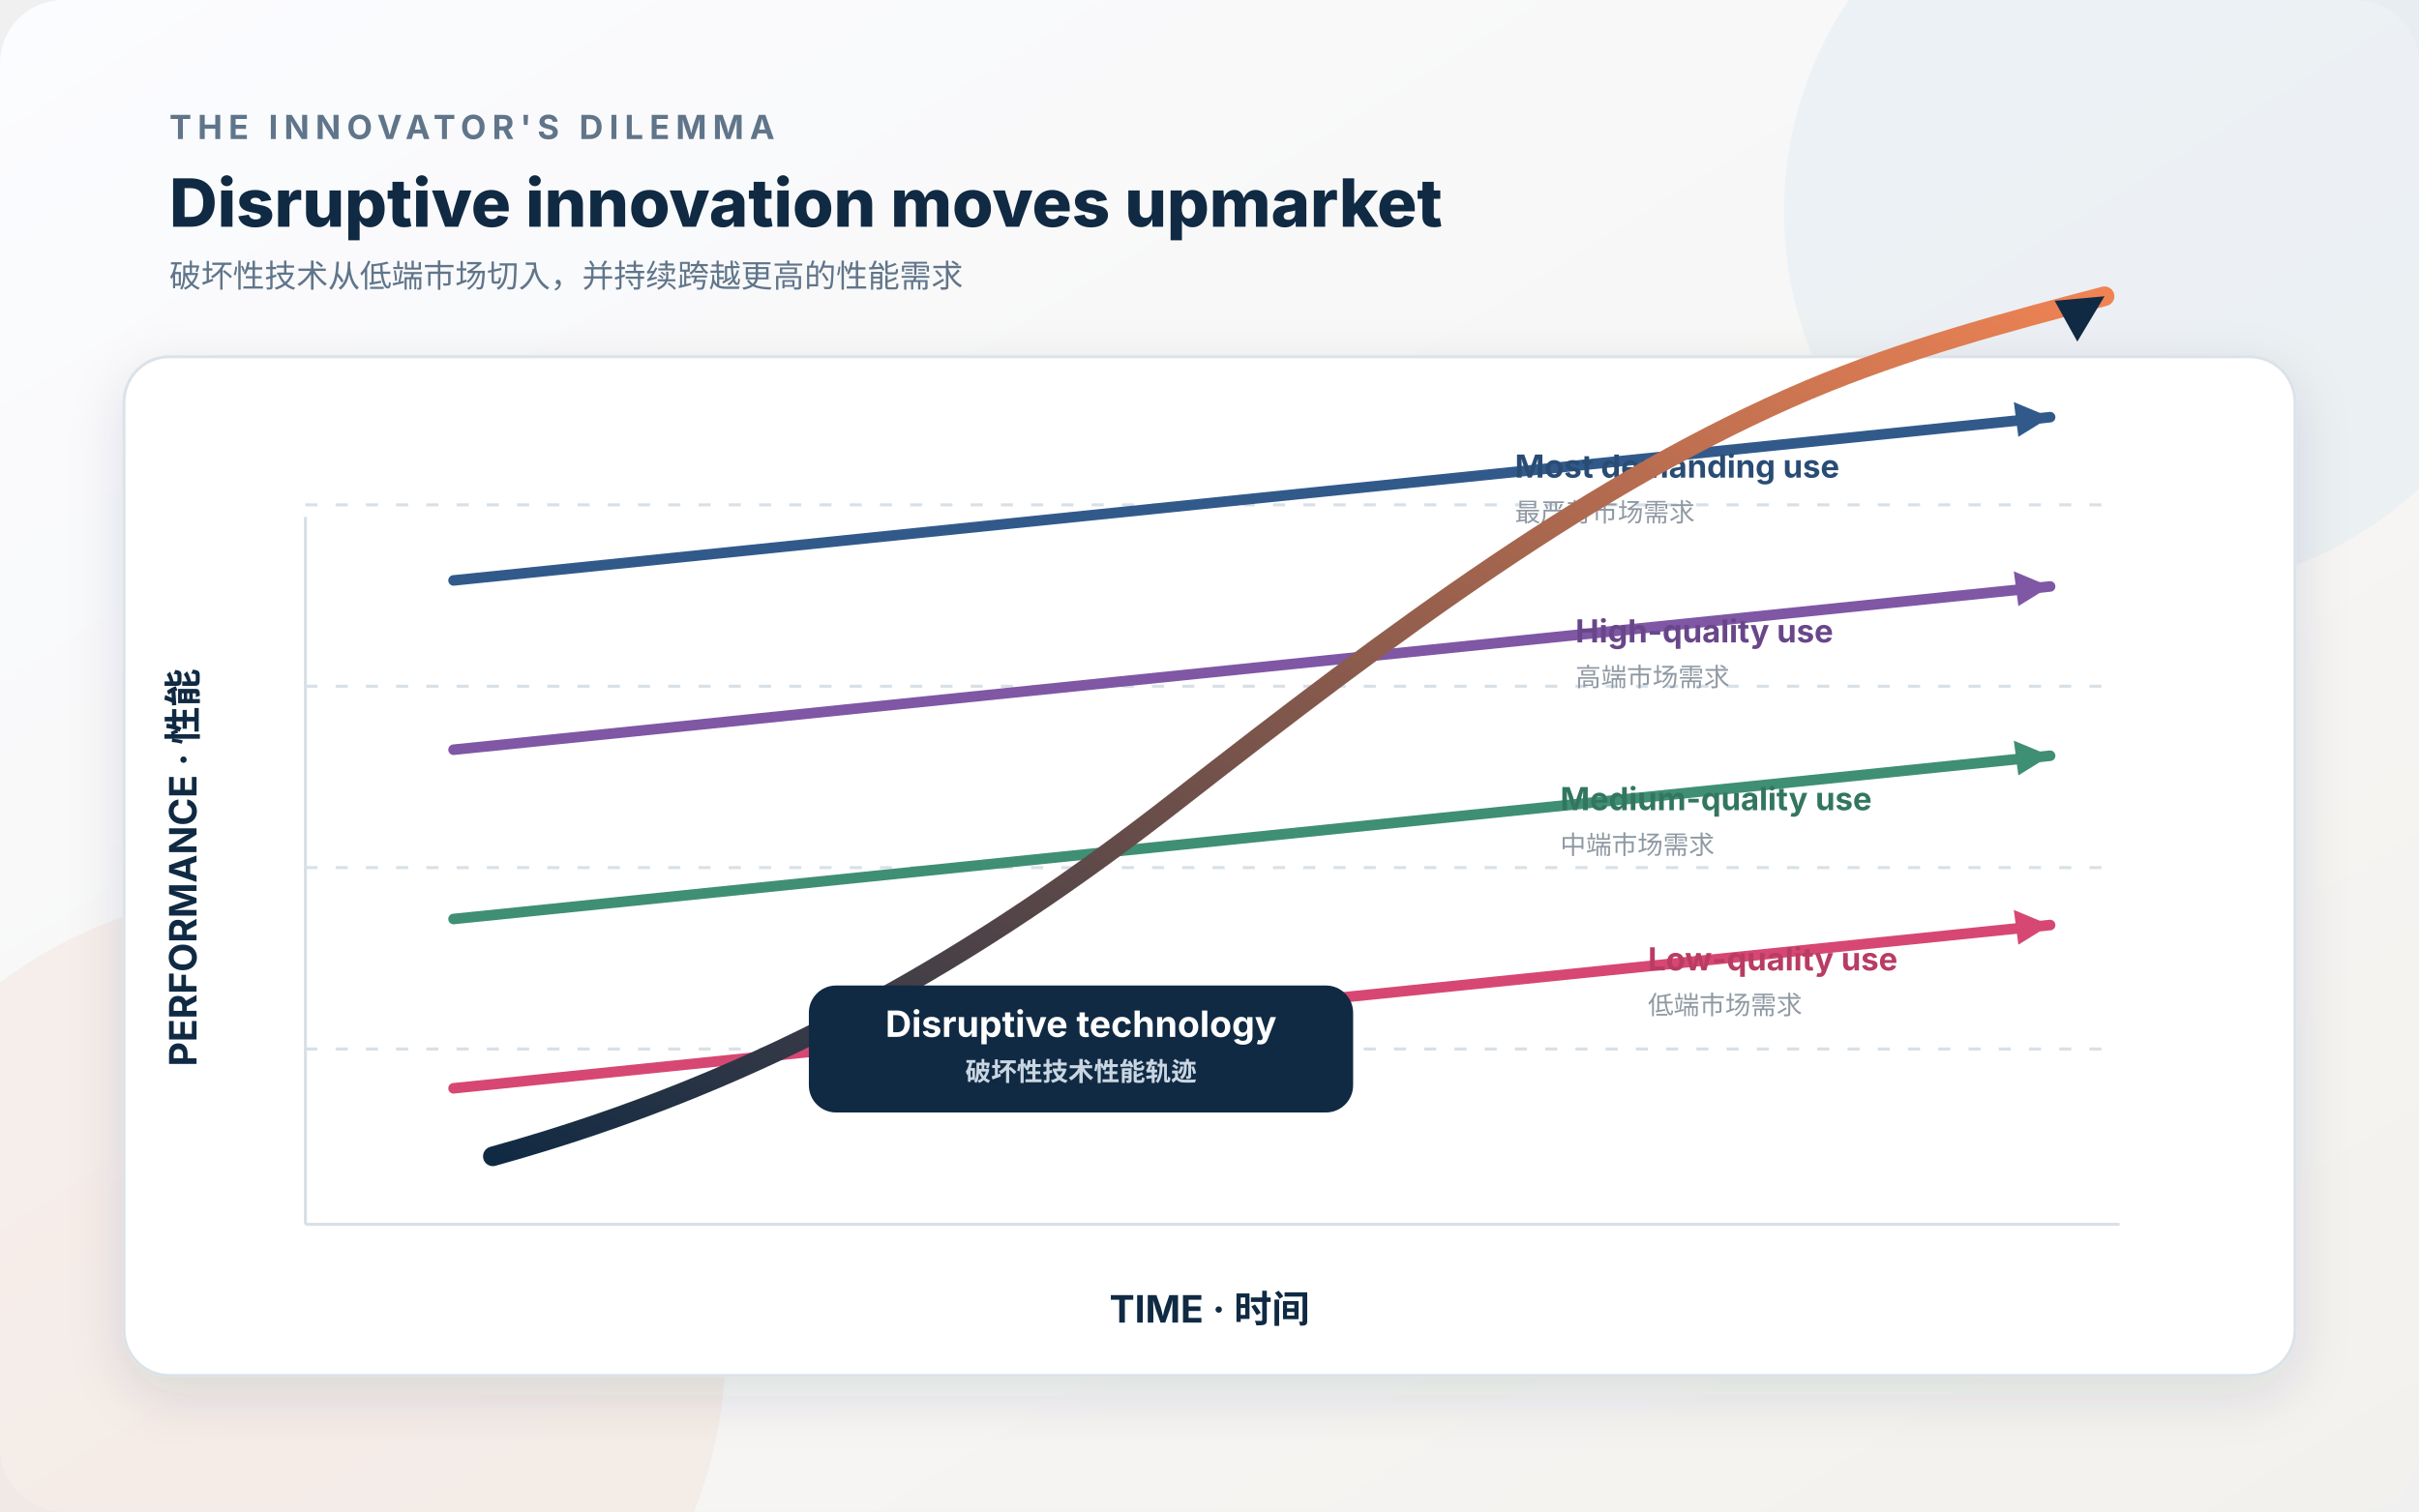
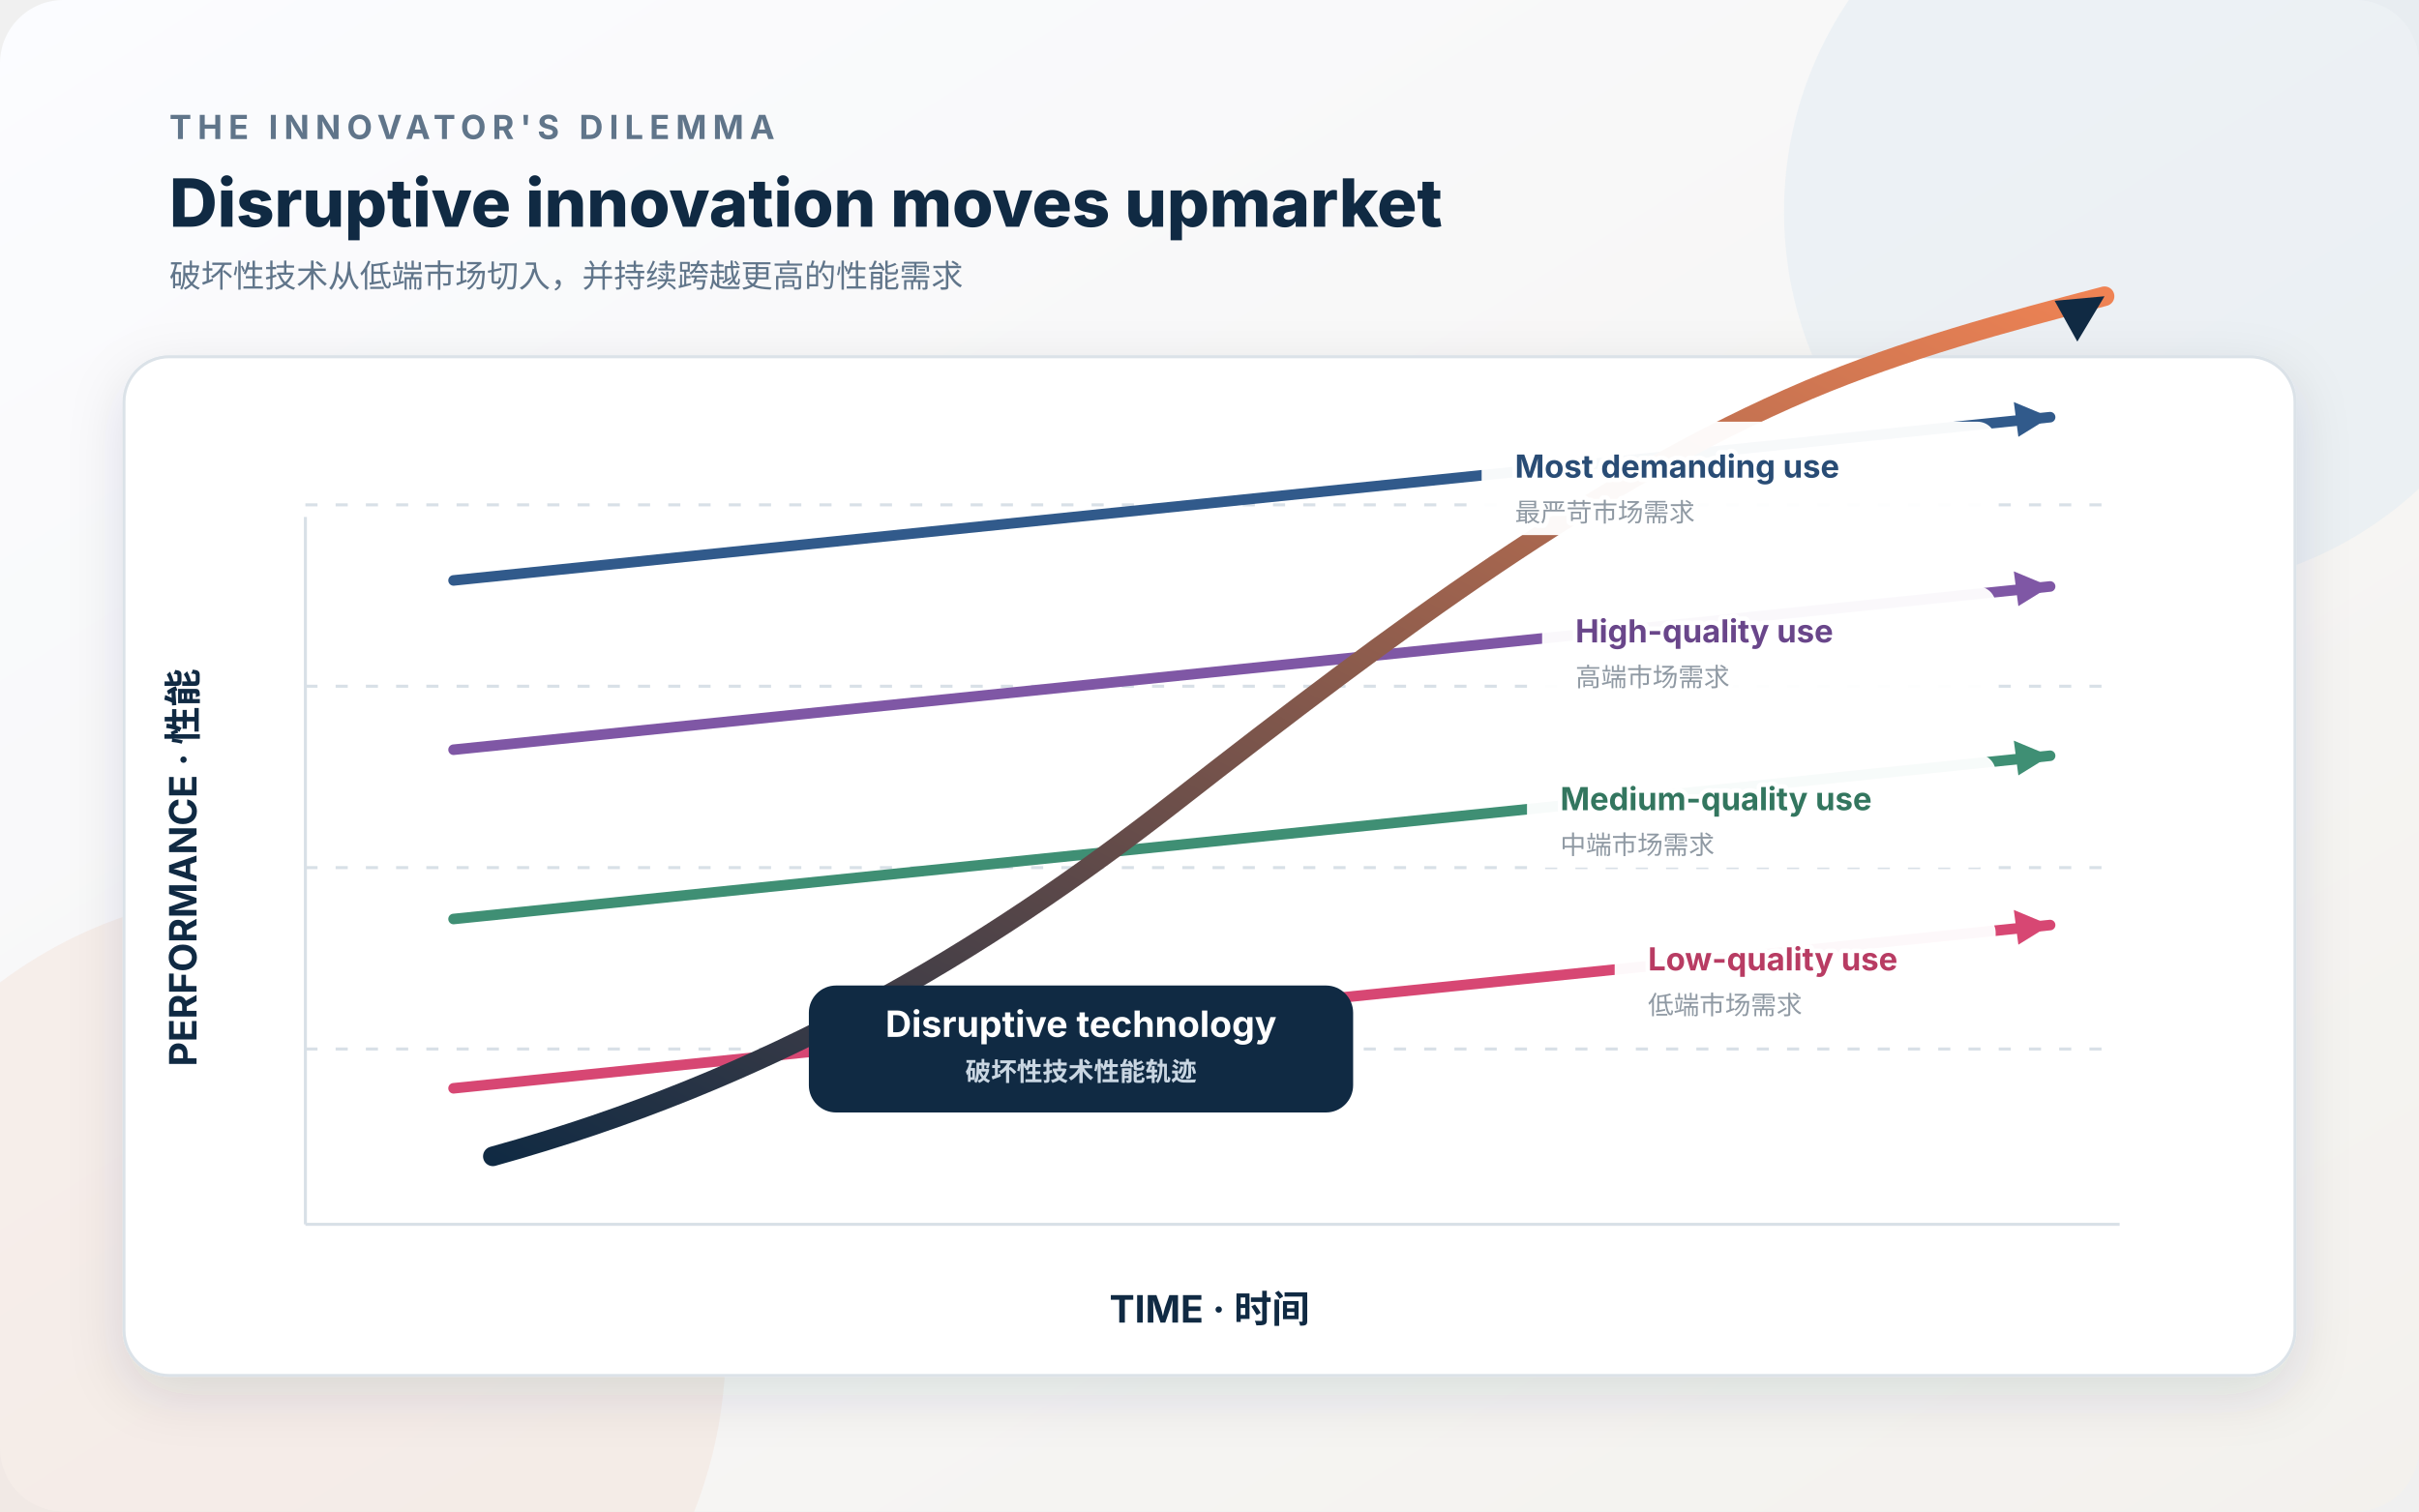
<svg xmlns="http://www.w3.org/2000/svg" width="1600" height="1000" viewBox="0 0 1600 1000" role="img" aria-labelledby="title desc">
  <defs>
    <linearGradient id="paper" x1="0" y1="0" x2="1" y2="1">
      <stop offset="0" stop-color="#fbfcff" />
      <stop offset="1" stop-color="#f3f1ed" />
    </linearGradient>
    <linearGradient id="curve" x1="0" y1="1" x2="1" y2="0">
      <stop offset="0" stop-color="#102a43" />
      <stop offset="1" stop-color="#ef8354" />
    </linearGradient>
    <filter id="shadow" x="-20%" y="-20%" width="140%" height="140%">
      <feDropShadow dx="0" dy="12" stdDeviation="18" flood-color="#102a43" flood-opacity=".12" />
    </filter>
  </defs>
  <rect width="1600" height="1000" rx="42" fill="url(#paper)" />
  <circle cx="1430" cy="140" r="250" fill="#dfeaf2" opacity=".46" />
  <circle cx="180" cy="890" r="300" fill="#f2ddd3" opacity=".38" />
  <g font-family="Inter, Arial, sans-serif">
    <text x="112" y="92" font-size="22" font-weight="700" letter-spacing="4" fill="#60758a">THE INNOVATOR'S DILEMMA</text>
    <text x="112" y="150" font-size="44" font-weight="760" fill="#102a43">Disruptive innovation moves upmarket</text>
    <text x="112" y="190" font-size="21" fill="#60758a">破坏性技术从低端市场切入，并持续跨越更高的性能需求</text>
  </g>
  <g filter="url(#shadow)">
    <rect x="82" y="236" width="1436" height="674" rx="30" fill="#fff" stroke="#dbe2e8" stroke-width="2" />
  </g>
  <g stroke="#d8e0e7" stroke-width="2">
    <line x1="202" y1="342" x2="202" y2="810" />
    <line x1="202" y1="810" x2="1402" y2="810" />
    <line x1="202" y1="694" x2="1402" y2="694" stroke-dasharray="8 12" />
    <line x1="202" y1="574" x2="1402" y2="574" stroke-dasharray="8 12" />
    <line x1="202" y1="454" x2="1402" y2="454" stroke-dasharray="8 12" />
    <line x1="202" y1="334" x2="1402" y2="334" stroke-dasharray="8 12" />
  </g>
-   <g font-family="Inter, Arial, sans-serif" font-size="21" font-weight="650">
+   <g>
    <g color="#d74773" fill="none" stroke="currentColor" stroke-width="7" stroke-linecap="round">
      <path d="M300 720L1356 612" />
    </g>
    <path d="M1356 612L1332 602L1335 625Z" fill="#d74773" />
-     <text x="1090" y="642" fill="#b83c63">Low-quality use</text>
-     <text x="1090" y="671" fill="#8f99a3" font-size="17" font-weight="500">低端市场需求</text>
    <g color="#3f8f74" fill="none" stroke="currentColor" stroke-width="7" stroke-linecap="round">
      <path d="M300 608L1356 500" />
    </g>
    <path d="M1356 500L1332 490L1335 513Z" fill="#3f8f74" />
-     <text x="1032" y="536" fill="#33765f">Medium-quality use</text>
-     <text x="1032" y="565" fill="#8f99a3" font-size="17" font-weight="500">中端市场需求</text>
    <g color="#7f57a5" fill="none" stroke="currentColor" stroke-width="7" stroke-linecap="round">
      <path d="M300 496L1356 388" />
    </g>
    <path d="M1356 388L1332 378L1335 401Z" fill="#7f57a5" />
-     <text x="1042" y="425" fill="#69468a">High-quality use</text>
-     <text x="1042" y="454" fill="#8f99a3" font-size="17" font-weight="500">高端市场需求</text>
    <g color="#315a8b" fill="none" stroke="currentColor" stroke-width="7" stroke-linecap="round">
      <path d="M300 384L1356 276" />
    </g>
    <path d="M1356 276L1332 266L1335 289Z" fill="#315a8b" />
+   </g>
+   <path d="M326 765C510 714 650 630 778 530C924 416 1055 318 1196 258C1260 231 1327 213 1392 196" fill="none" stroke="url(#curve)" stroke-width="13" stroke-linecap="round" />
+   <path d="M1392 196L1359 199L1374 226Z" fill="#102a43" />
+   <g font-family="Inter, Arial, sans-serif" font-size="21" font-weight="650" paint-order="stroke fill" stroke="#fff" stroke-width="6" stroke-linejoin="round">
+     <rect x="1068" y="605" width="252" height="75" rx="12" fill="#fff" fill-opacity=".96" stroke="none" />
+     <text x="1090" y="642" fill="#b83c63">Low-quality use</text>
+     <text x="1090" y="671" fill="#8f99a3" font-size="17" font-weight="500">低端市场需求</text>
+     <rect x="1010" y="499" width="310" height="75" rx="12" fill="#fff" fill-opacity=".96" stroke="none" />
+     <text x="1032" y="536" fill="#33765f">Medium-quality use</text>
+     <text x="1032" y="565" fill="#8f99a3" font-size="17" font-weight="500">中端市场需求</text>
+     <rect x="1020" y="388" width="300" height="75" rx="12" fill="#fff" fill-opacity=".96" stroke="none" />
+     <text x="1042" y="425" fill="#69468a">High-quality use</text>
+     <text x="1042" y="454" fill="#8f99a3" font-size="17" font-weight="500">高端市场需求</text>
+     <rect x="980" y="279" width="340" height="75" rx="12" fill="#fff" fill-opacity=".96" stroke="none" />
    <text x="1002" y="316" fill="#294c75">Most demanding use</text>
    <text x="1002" y="345" fill="#8f99a3" font-size="17" font-weight="500">最严苛市场需求</text>
  </g>
-   <path d="M326 765C510 714 650 630 778 530C924 416 1055 318 1196 258C1260 231 1327 213 1392 196" fill="none" stroke="url(#curve)" stroke-width="13" stroke-linecap="round" />
-   <path d="M1392 196L1359 199L1374 226Z" fill="#102a43" />
  <g font-family="Inter, Arial, sans-serif">
    <rect x="535" y="652" width="360" height="84" rx="18" fill="#102a43" />
    <text x="715" y="686" text-anchor="middle" font-size="24" font-weight="750" fill="#fff">Disruptive technology</text>
    <text x="715" y="715" text-anchor="middle" font-size="17" font-weight="550" fill="#c9d6e2">破坏性技术性能轨迹</text>
    <text x="800" y="875" text-anchor="middle" font-size="25" font-weight="700" fill="#102a43">TIME · 时间</text>
    <text x="130" y="574" transform="rotate(-90 130 574)" text-anchor="middle" font-size="25" font-weight="700" fill="#102a43">PERFORMANCE · 性能</text>
  </g>
</svg>
